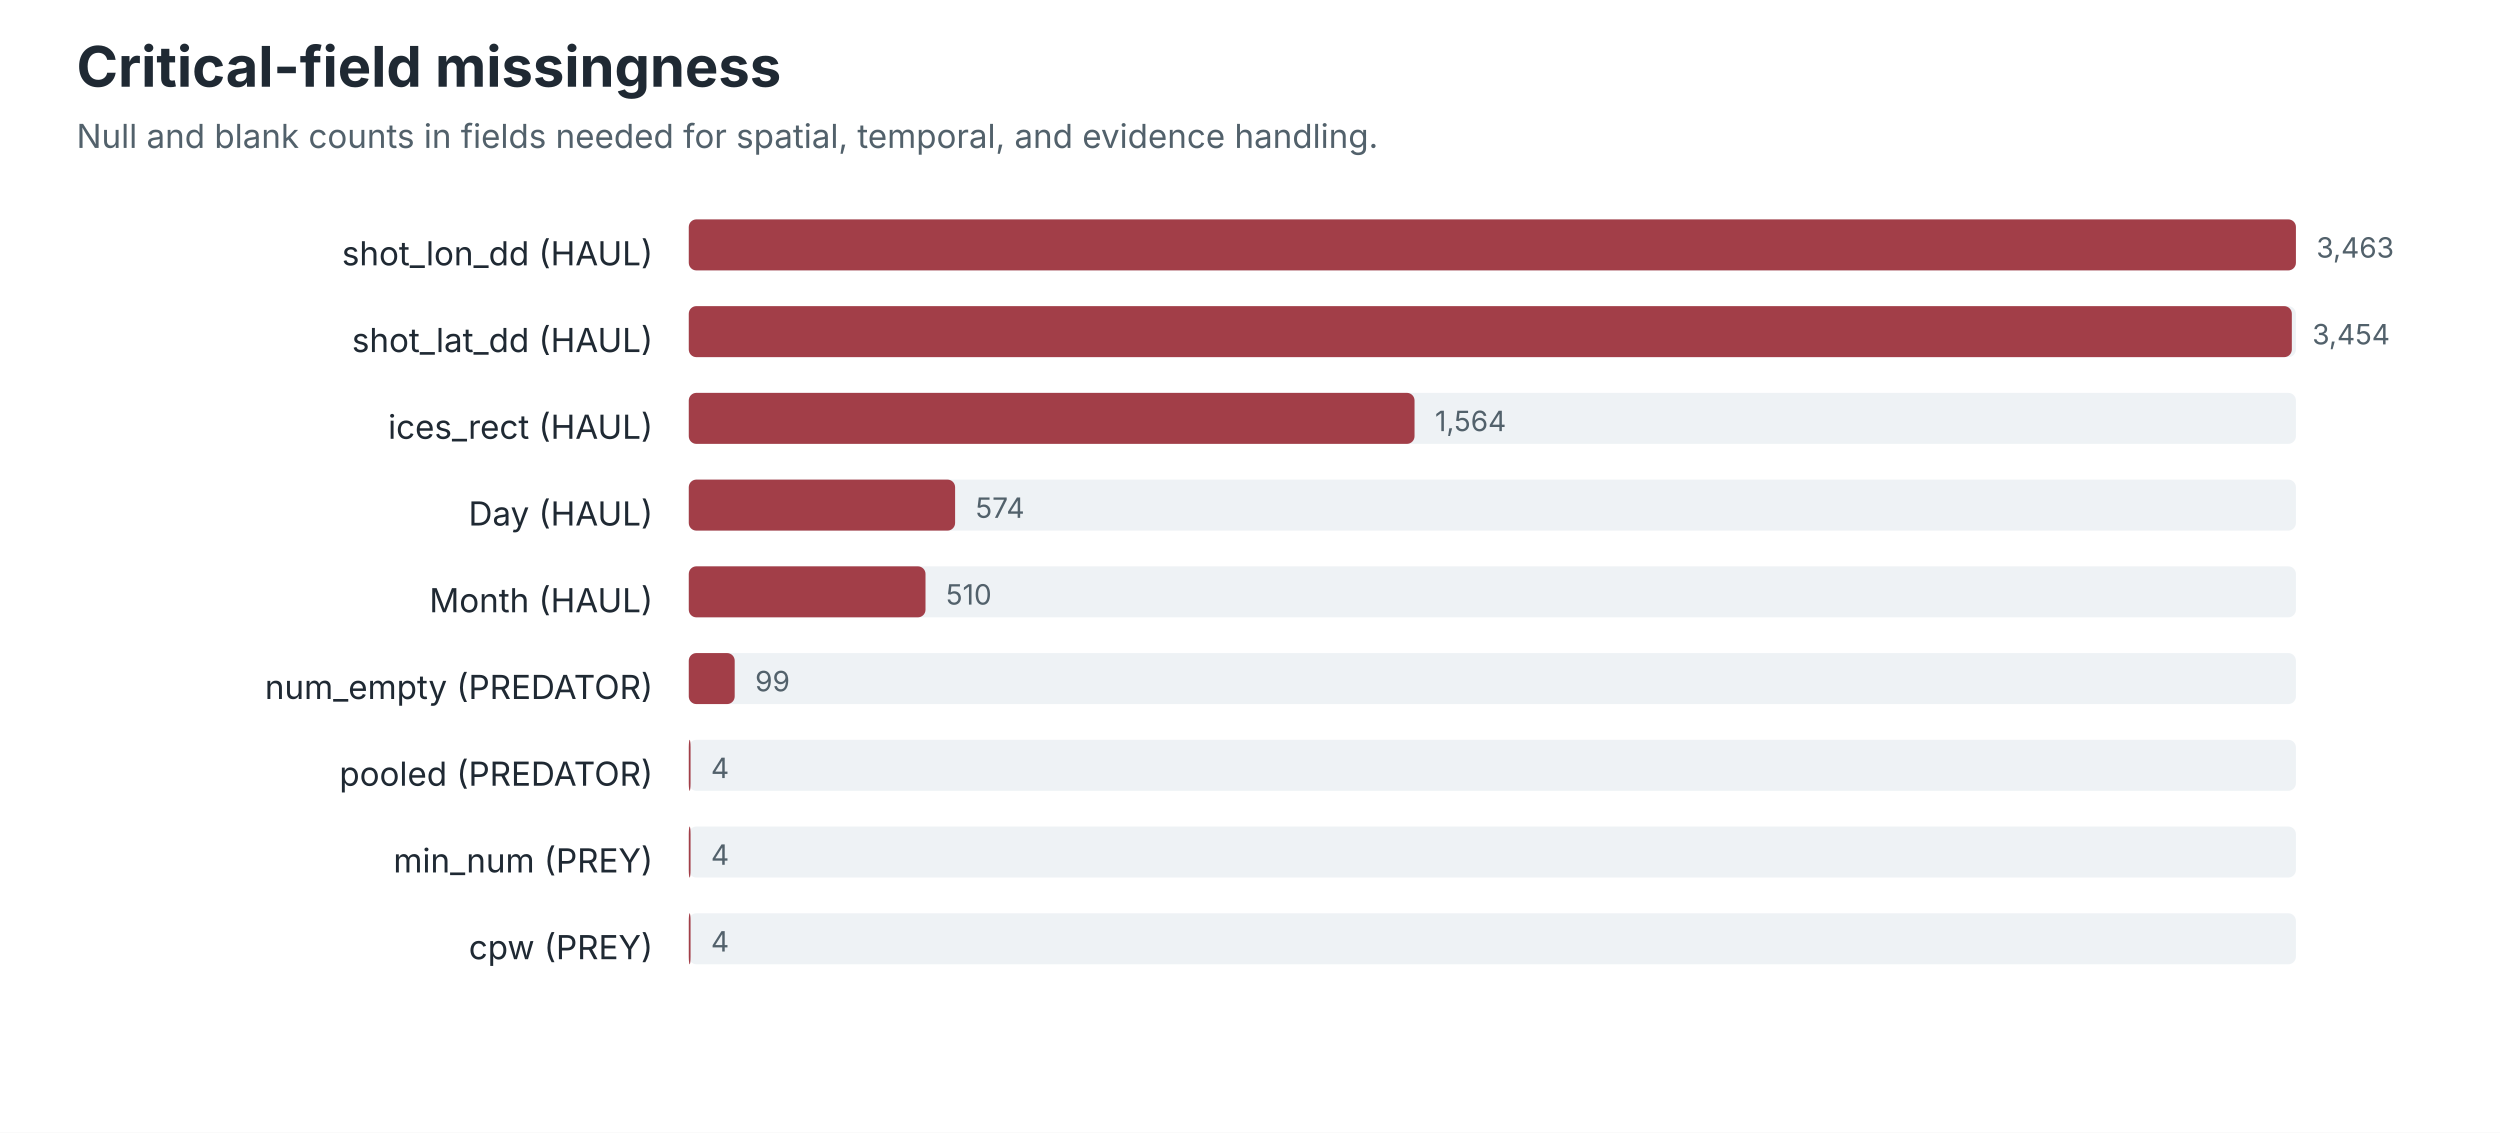
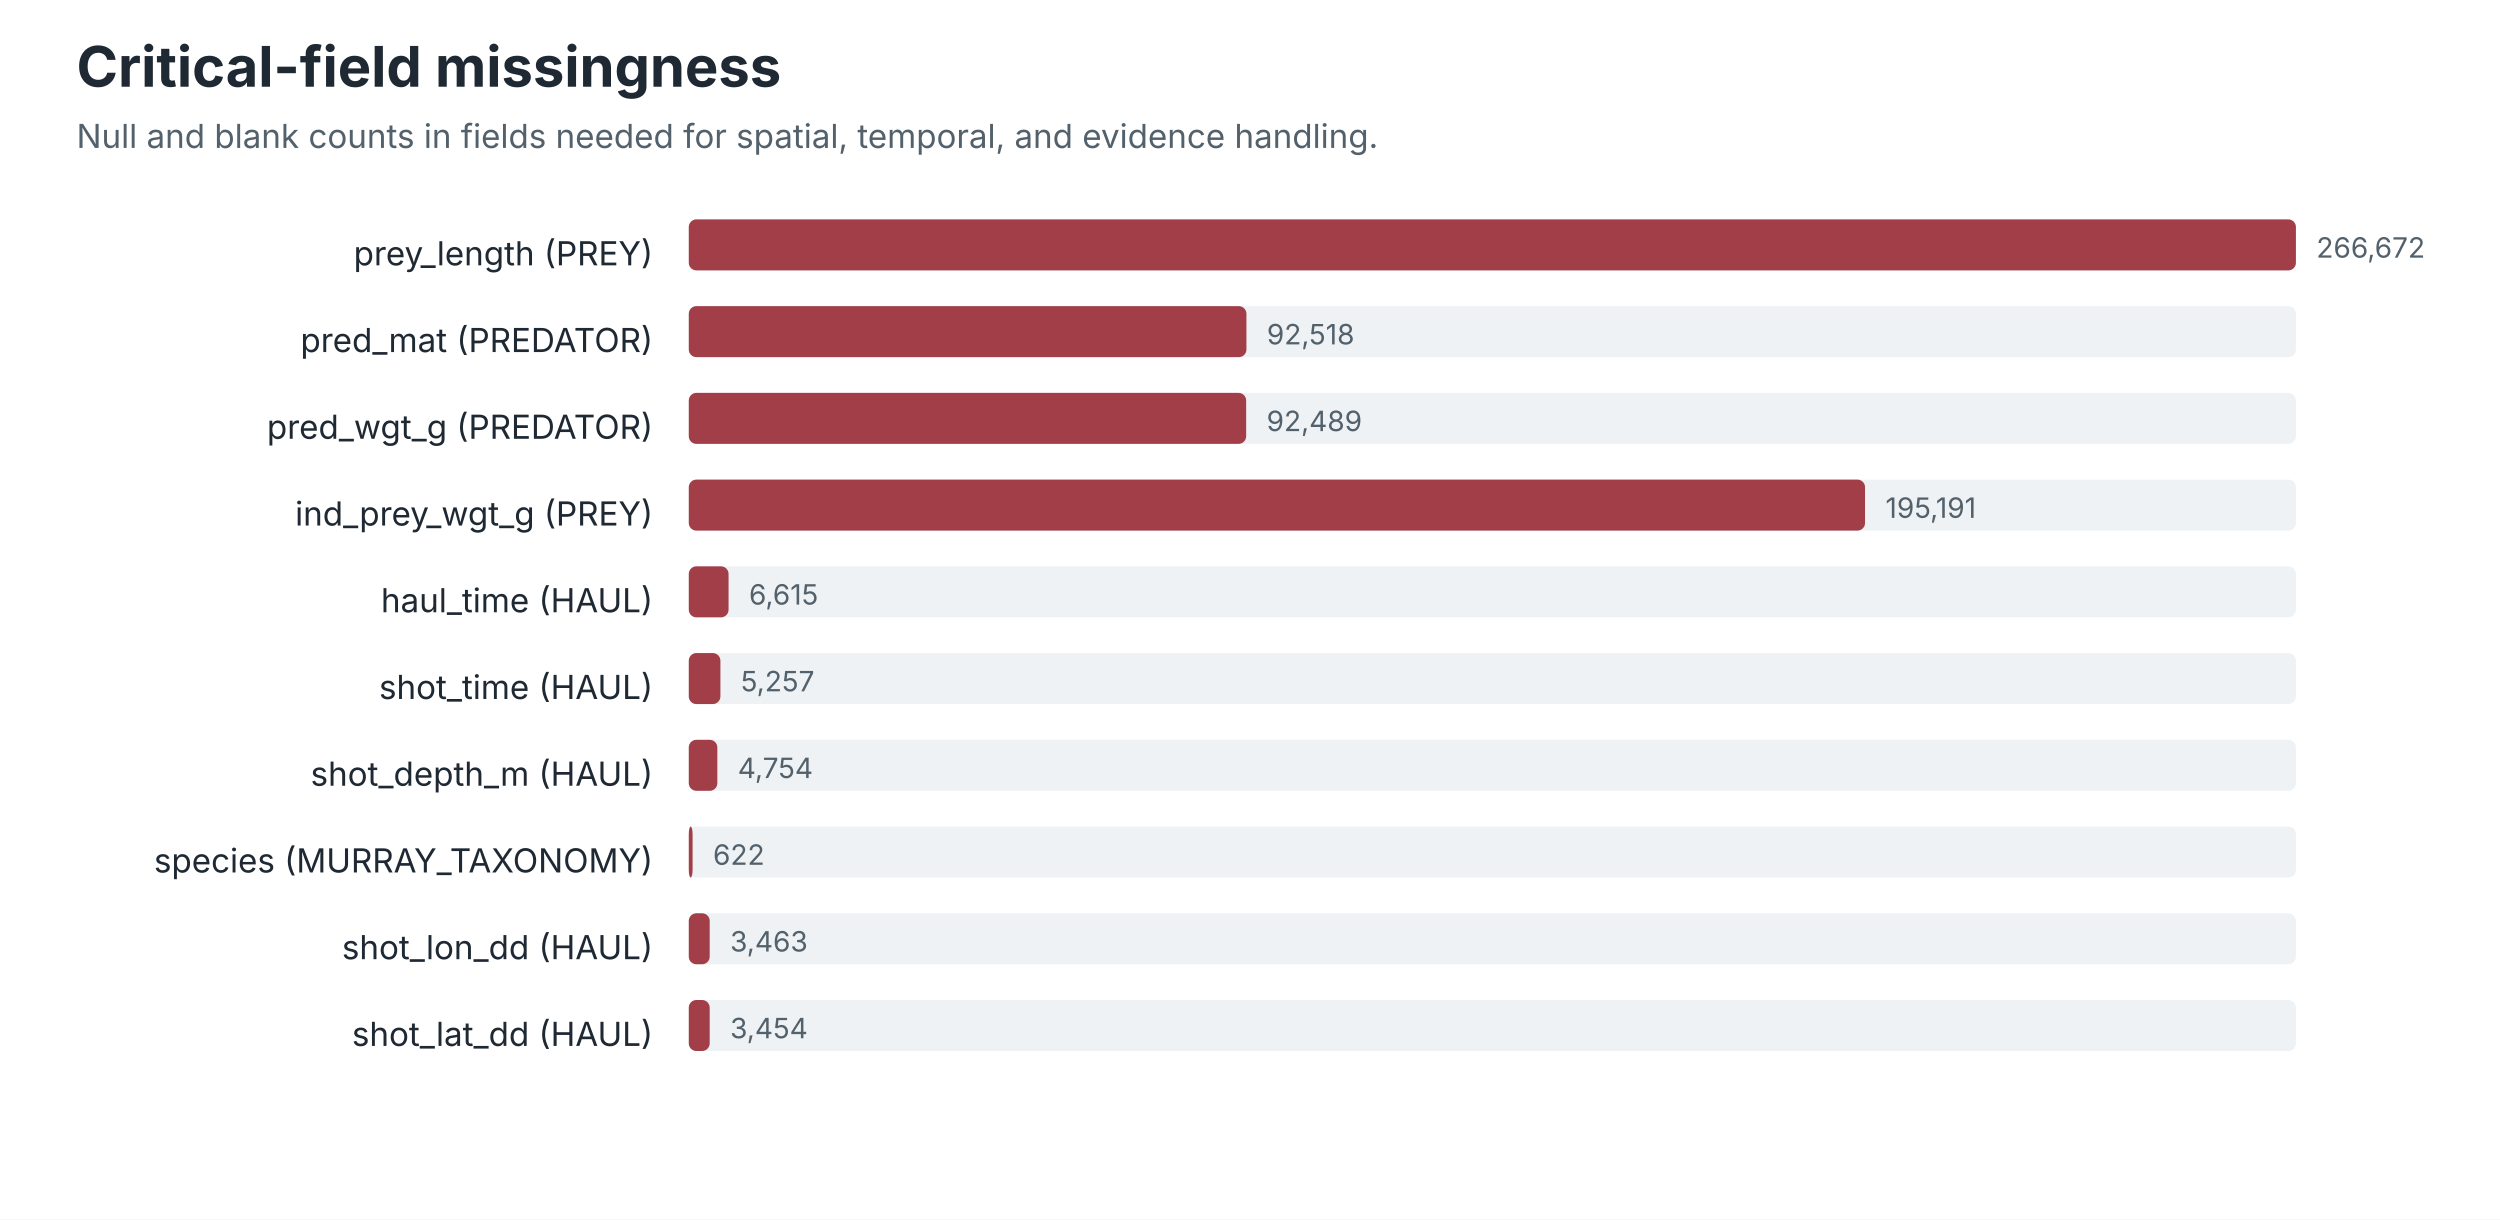
- <svg xmlns="http://www.w3.org/2000/svg" width="980" height="444" viewBox="0 0 980 444" role="img">
-   <rect width="980" height="444" fill="#FFFFFF" />
+ <svg xmlns="http://www.w3.org/2000/svg" width="980" height="478" viewBox="0 0 980 478" role="img">
+   <rect width="980" height="478" fill="#FFFFFF" />
  <style>text{font-family:-apple-system,BlinkMacSystemFont,"Segoe UI",sans-serif;fill:#1F2933;font-size:13px} .title{font-size:22px;font-weight:700} .subtitle{font-size:13px;fill:#52616B} .small{font-size:11px;fill:#52616B}</style>
  <text x="30" y="34" class="title">Critical-field missingness</text>
  <text x="30" y="58" class="subtitle">Null and blank counts in fields needed for spatial, temporal, and evidence handling.</text>
-   <text x="256" y="104" text-anchor="end">shot_lon_dd (HAUL)</text>
+   <text x="256" y="104" text-anchor="end">prey_length (PREY)</text>
  <rect x="270" y="86" width="630" height="20" rx="3" fill="#EEF2F5" />
  <rect x="270" y="86" width="630.0" height="20" rx="3" fill="#A23E48" />
-   <text x="908.0" y="101" class="small">3,463</text>
-   <text x="256" y="138" text-anchor="end">shot_lat_dd (HAUL)</text>
+   <text x="908.0" y="101" class="small">266,672</text>
+   <text x="256" y="138" text-anchor="end">pred_mat (PREDATOR)</text>
  <rect x="270" y="120" width="630" height="20" rx="3" fill="#EEF2F5" />
-   <rect x="270" y="120" width="628.4" height="20" rx="3" fill="#A23E48" />
-   <text x="906.4" y="135" class="small">3,454</text>
-   <text x="256" y="172" text-anchor="end">ices_rect (HAUL)</text>
+   <rect x="270" y="120" width="218.6" height="20" rx="3" fill="#A23E48" />
+   <text x="496.6" y="135" class="small">92,518</text>
+   <text x="256" y="172" text-anchor="end">pred_wgt_g (PREDATOR)</text>
  <rect x="270" y="154" width="630" height="20" rx="3" fill="#EEF2F5" />
-   <rect x="270" y="154" width="284.5" height="20" rx="3" fill="#A23E48" />
-   <text x="562.5" y="169" class="small">1,564</text>
-   <text x="256" y="206" text-anchor="end">Day (HAUL)</text>
+   <rect x="270" y="154" width="218.5" height="20" rx="3" fill="#A23E48" />
+   <text x="496.5" y="169" class="small">92,489</text>
+   <text x="256" y="206" text-anchor="end">ind_prey_wgt_g (PREY)</text>
  <rect x="270" y="188" width="630" height="20" rx="3" fill="#EEF2F5" />
-   <rect x="270" y="188" width="104.4" height="20" rx="3" fill="#A23E48" />
-   <text x="382.4" y="203" class="small">574</text>
-   <text x="256" y="240" text-anchor="end">Month (HAUL)</text>
+   <rect x="270" y="188" width="461.1" height="20" rx="3" fill="#A23E48" />
+   <text x="739.1" y="203" class="small">195,191</text>
+   <text x="256" y="240" text-anchor="end">haul_time (HAUL)</text>
  <rect x="270" y="222" width="630" height="20" rx="3" fill="#EEF2F5" />
-   <rect x="270" y="222" width="92.8" height="20" rx="3" fill="#A23E48" />
-   <text x="370.8" y="237" class="small">510</text>
-   <text x="256" y="274" text-anchor="end">num_empty (PREDATOR)</text>
+   <rect x="270" y="222" width="15.6" height="20" rx="3" fill="#A23E48" />
+   <text x="293.6" y="237" class="small">6,615</text>
+   <text x="256" y="274" text-anchor="end">shot_time (HAUL)</text>
  <rect x="270" y="256" width="630" height="20" rx="3" fill="#EEF2F5" />
-   <rect x="270" y="256" width="18.0" height="20" rx="3" fill="#A23E48" />
-   <text x="296.0" y="271" class="small">99</text>
-   <text x="256" y="308" text-anchor="end">pooled (PREDATOR)</text>
+   <rect x="270" y="256" width="12.4" height="20" rx="3" fill="#A23E48" />
+   <text x="290.4" y="271" class="small">5,257</text>
+   <text x="256" y="308" text-anchor="end">shot_depth_m (HAUL)</text>
  <rect x="270" y="290" width="630" height="20" rx="3" fill="#EEF2F5" />
-   <rect x="270" y="290" width="0.7" height="20" rx="3" fill="#A23E48" />
-   <text x="278.7" y="305" class="small">4</text>
-   <text x="256" y="342" text-anchor="end">min_num (PREY)</text>
+   <rect x="270" y="290" width="11.2" height="20" rx="3" fill="#A23E48" />
+   <text x="289.2" y="305" class="small">4,754</text>
+   <text x="256" y="342" text-anchor="end">species (MURRAY_TAXONOMY)</text>
  <rect x="270" y="324" width="630" height="20" rx="3" fill="#EEF2F5" />
-   <rect x="270" y="324" width="0.7" height="20" rx="3" fill="#A23E48" />
-   <text x="278.7" y="339" class="small">4</text>
-   <text x="256" y="376" text-anchor="end">cpw (PREY)</text>
+   <rect x="270" y="324" width="1.5" height="20" rx="3" fill="#A23E48" />
+   <text x="279.5" y="339" class="small">622</text>
+   <text x="256" y="376" text-anchor="end">shot_lon_dd (HAUL)</text>
  <rect x="270" y="358" width="630" height="20" rx="3" fill="#EEF2F5" />
-   <rect x="270" y="358" width="0.7" height="20" rx="3" fill="#A23E48" />
-   <text x="278.7" y="373" class="small">4</text>
+   <rect x="270" y="358" width="8.2" height="20" rx="3" fill="#A23E48" />
+   <text x="286.2" y="373" class="small">3,463</text>
+   <text x="256" y="410" text-anchor="end">shot_lat_dd (HAUL)</text>
+   <rect x="270" y="392" width="630" height="20" rx="3" fill="#EEF2F5" />
+   <rect x="270" y="392" width="8.2" height="20" rx="3" fill="#A23E48" />
+   <text x="286.2" y="407" class="small">3,454</text>
</svg>
